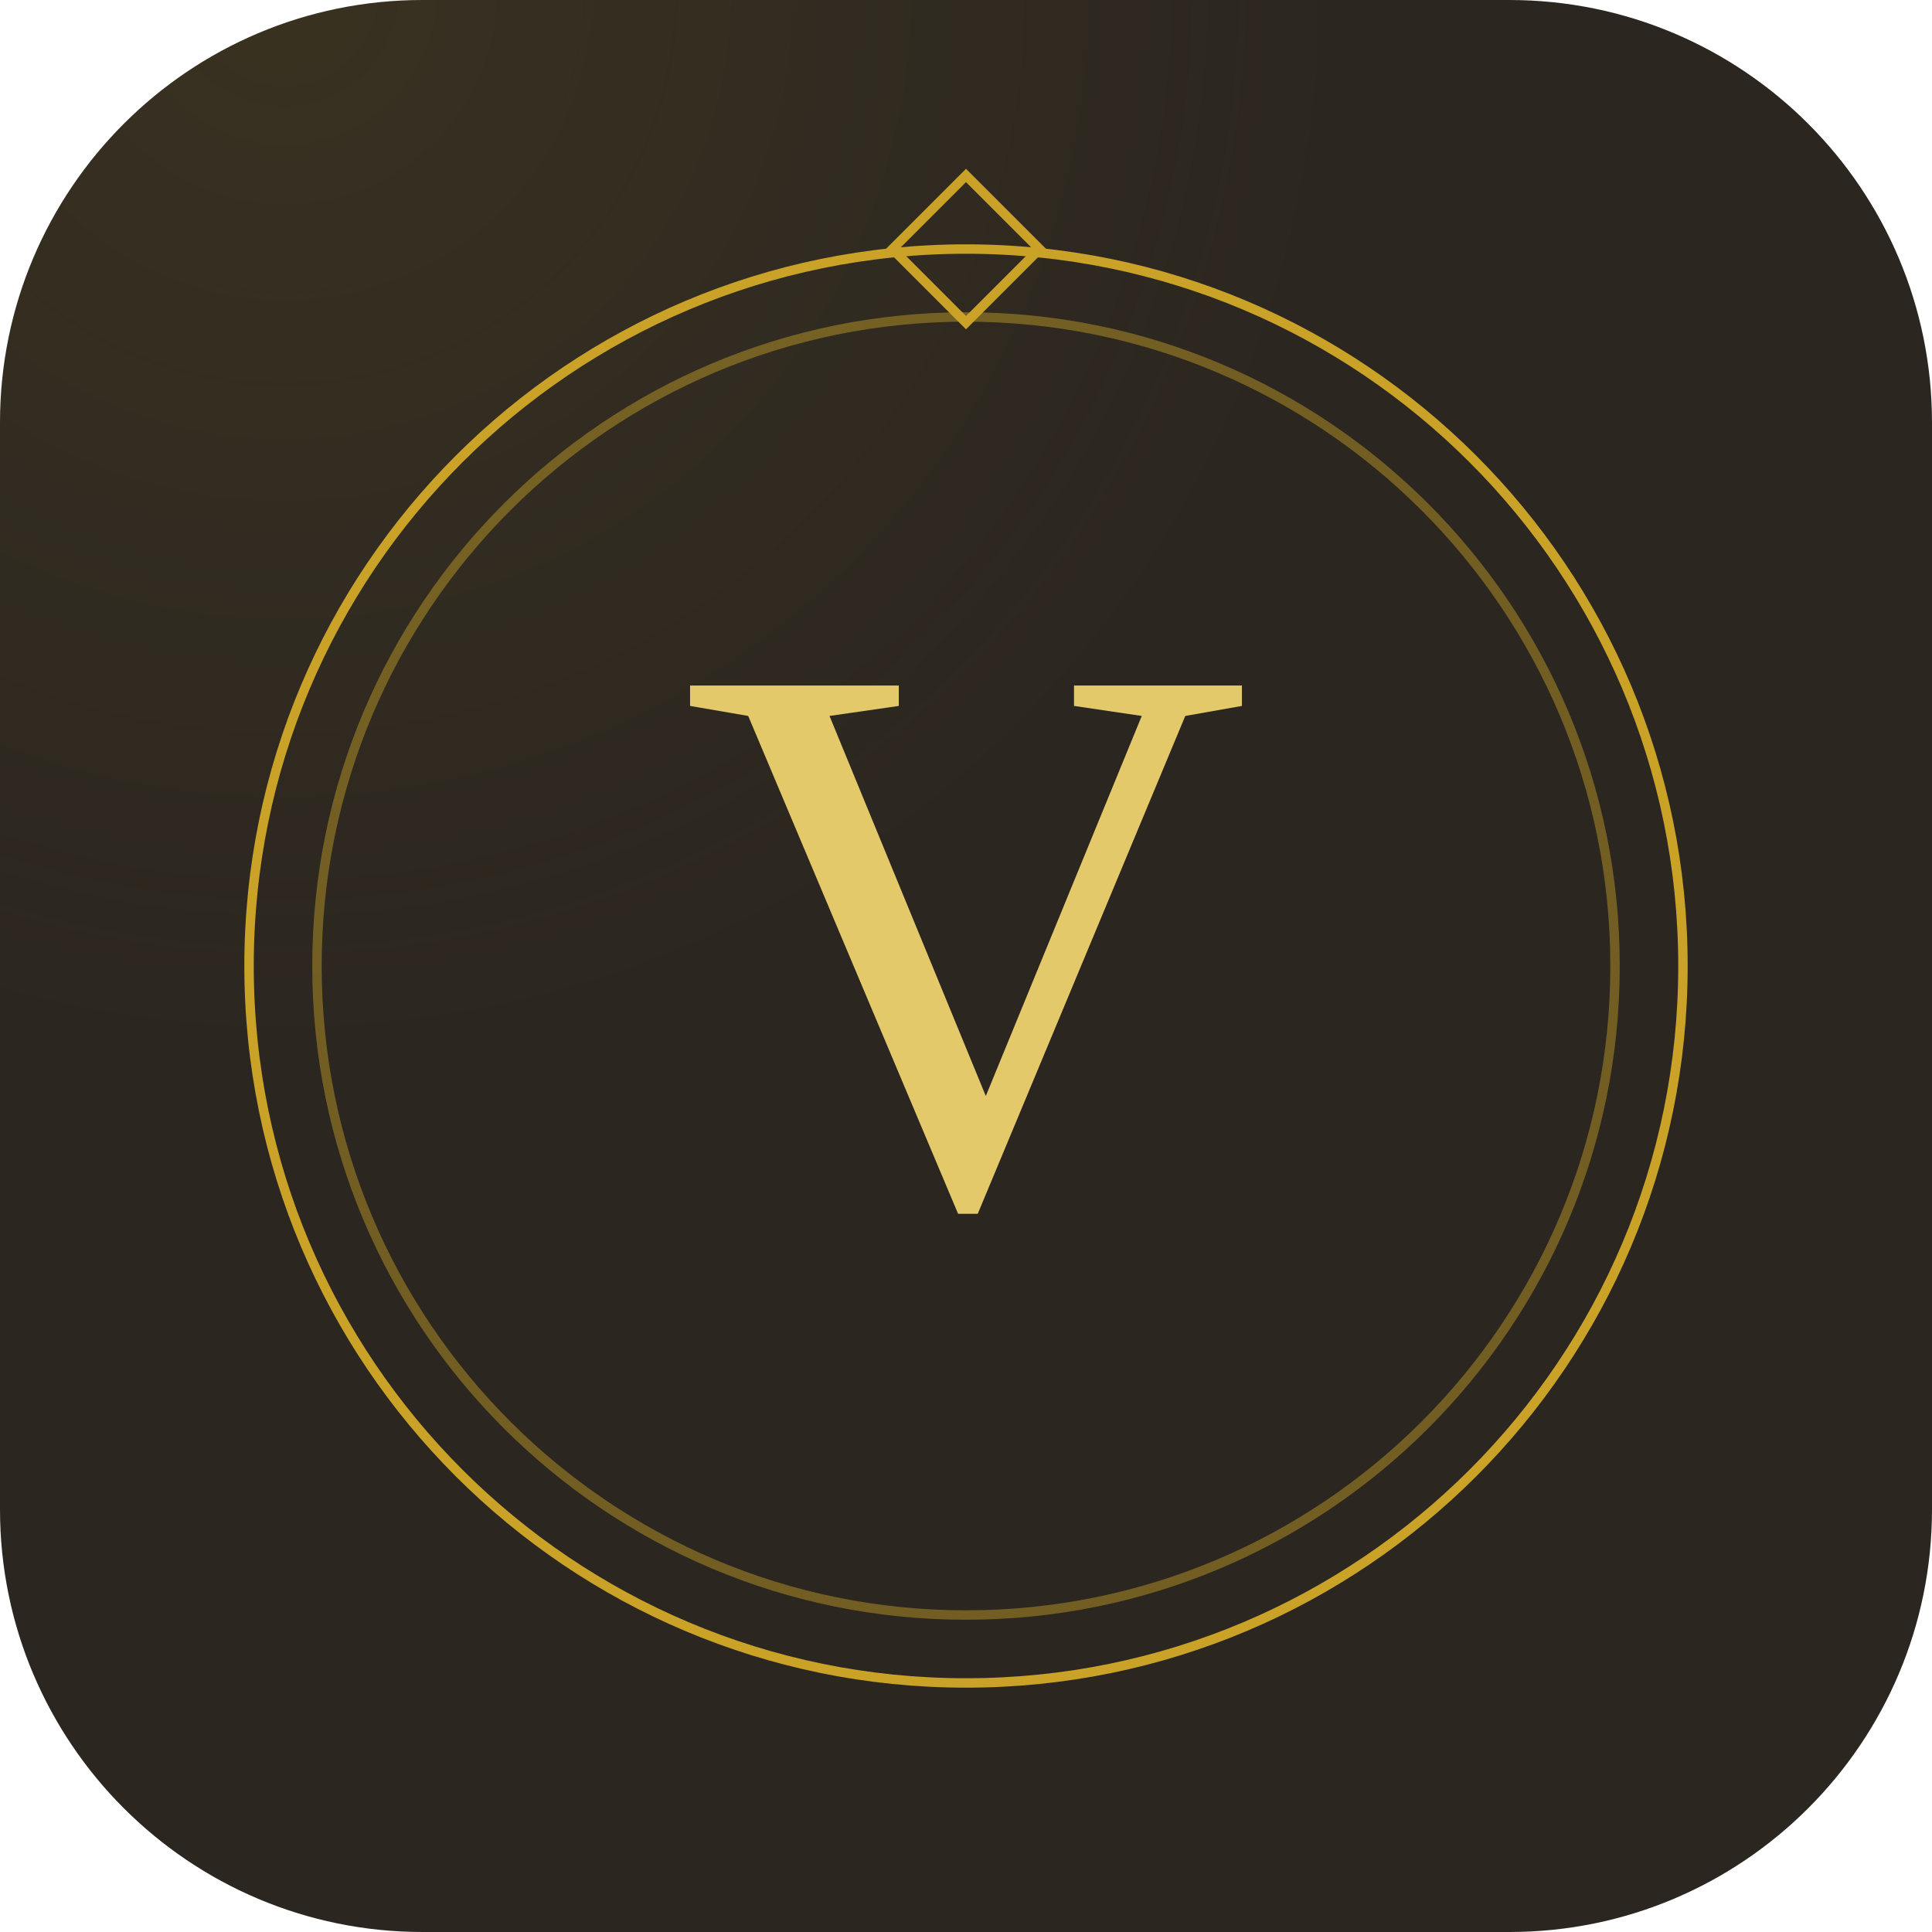
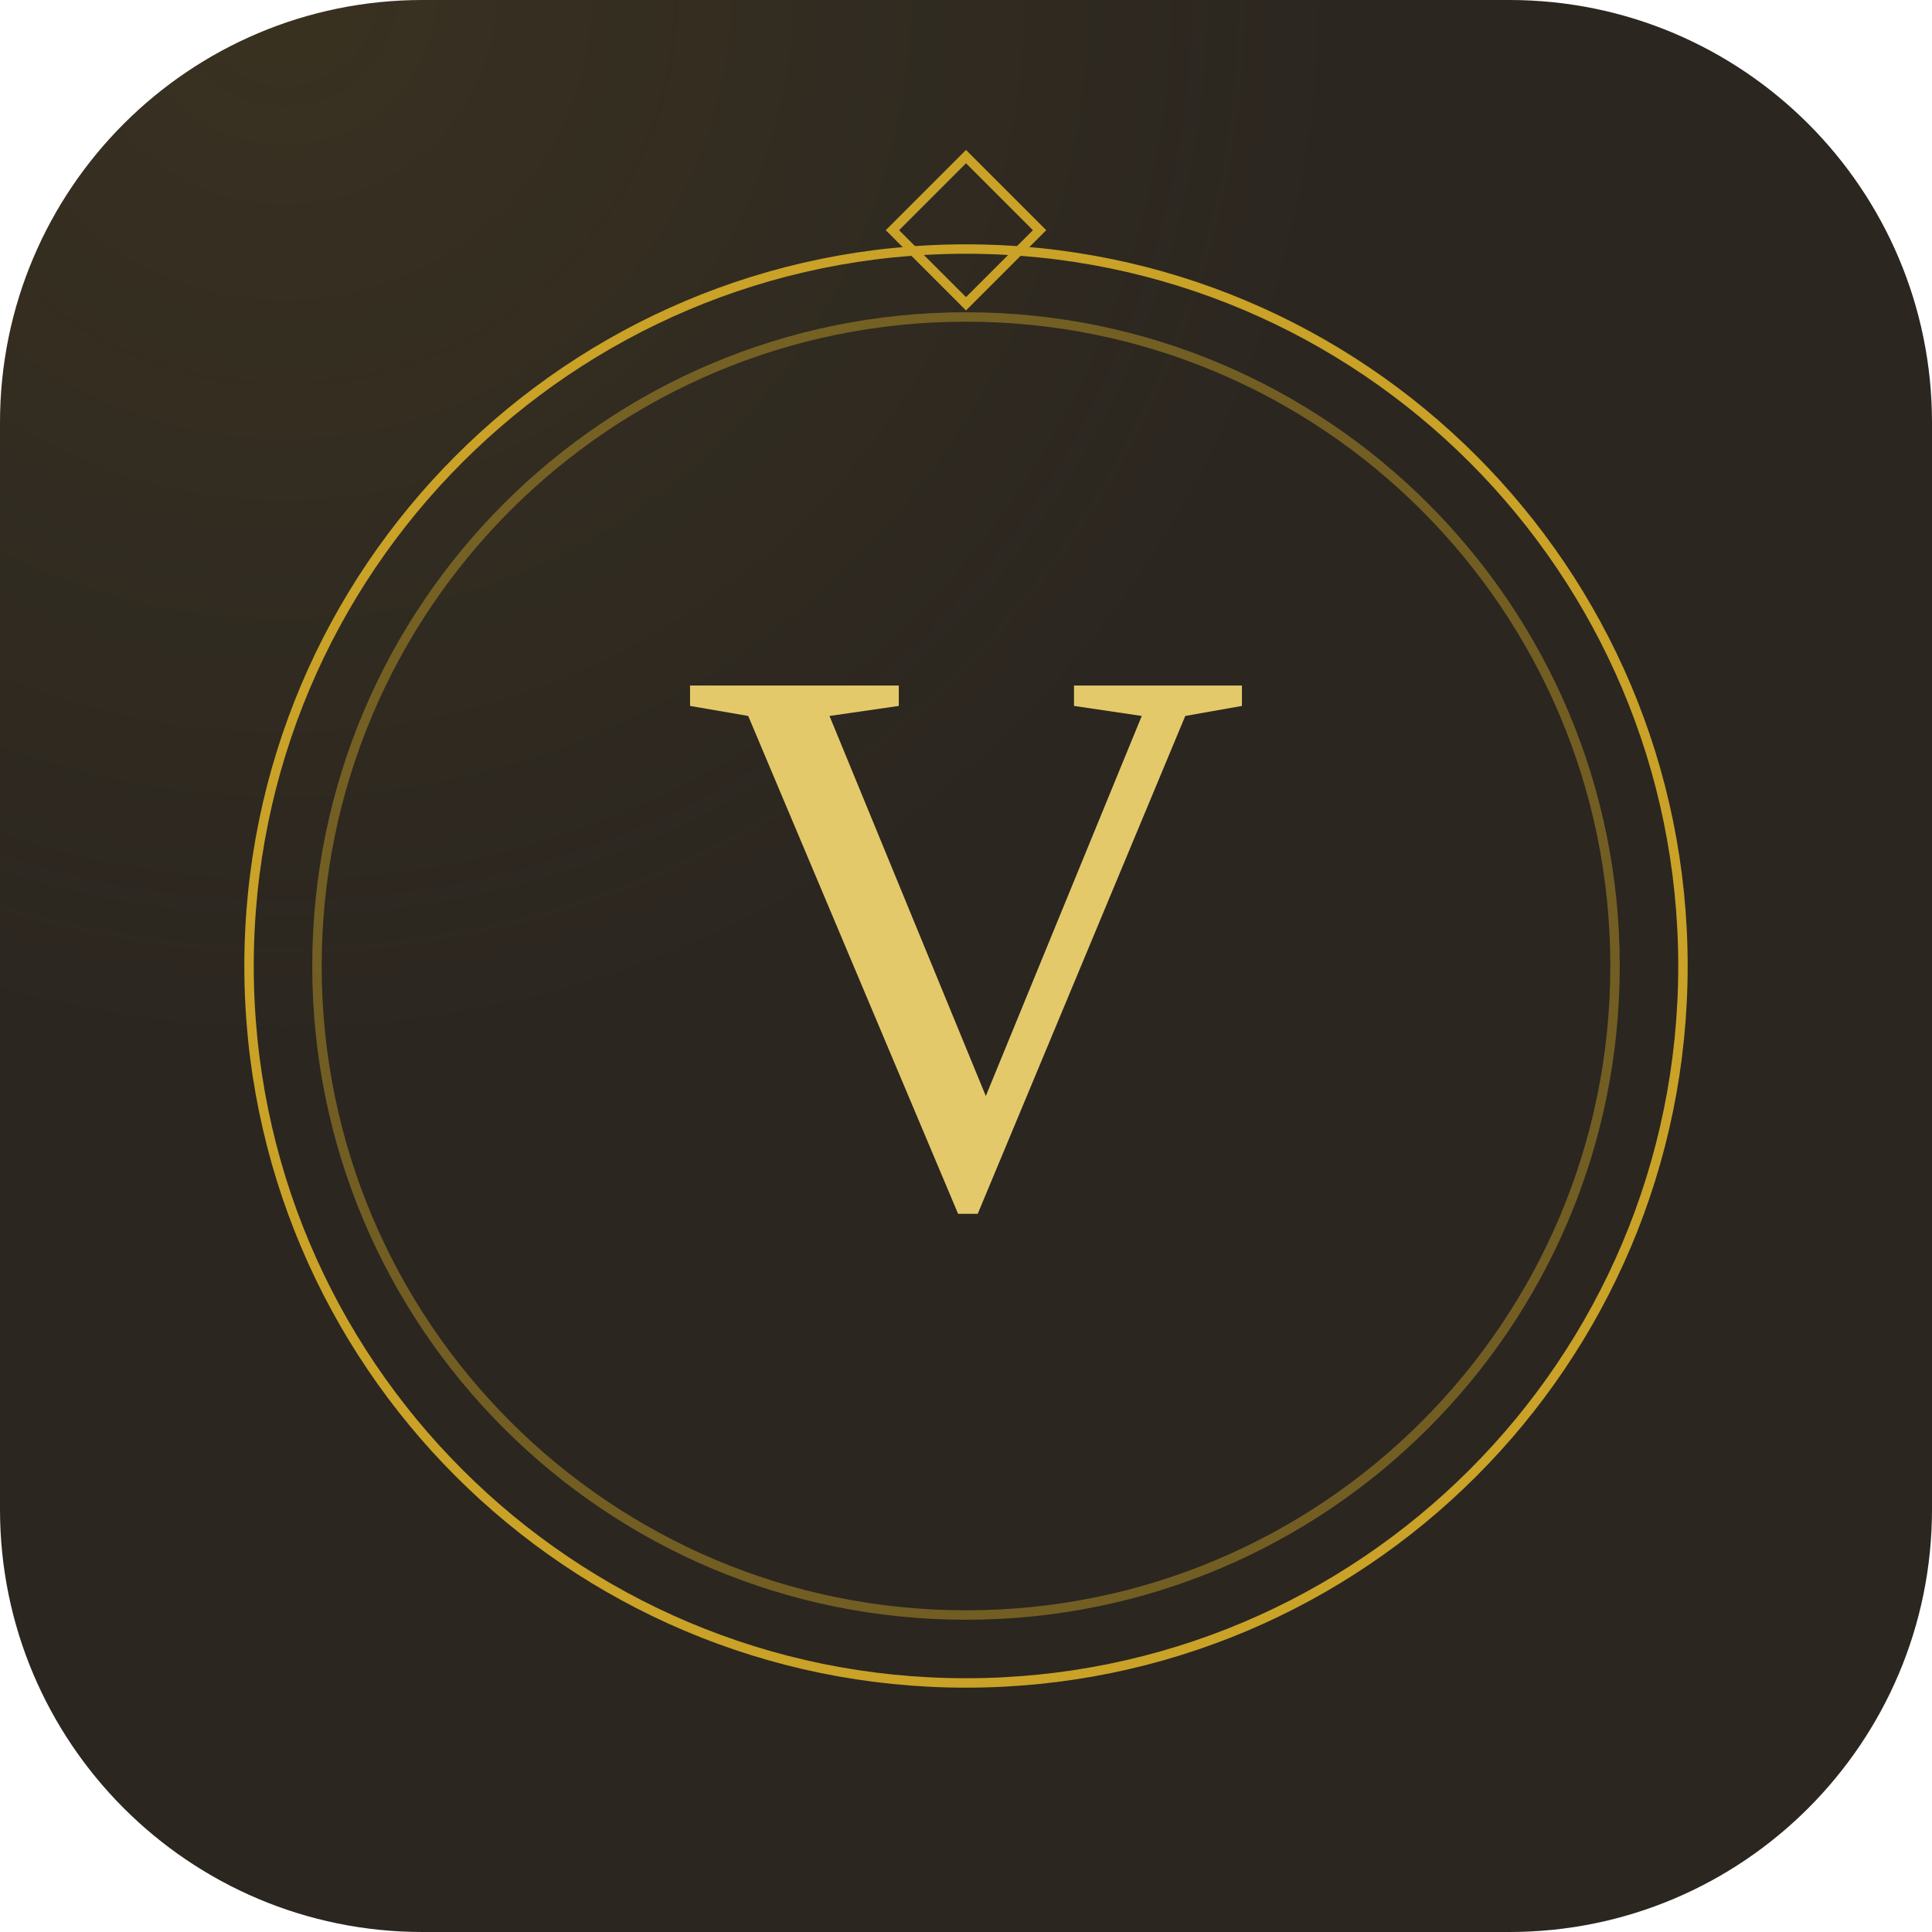
<svg xmlns="http://www.w3.org/2000/svg" viewBox="0 0 512 512" role="img" aria-label="VEYA">
  <defs>
    <radialGradient id="sidebarGlow" cx="15%" cy="0%" r="55%">
      <stop offset="0%" stop-color="#C9A227" stop-opacity="0.09" />
      <stop offset="100%" stop-color="#C9A227" stop-opacity="0" />
    </radialGradient>
  </defs>
  <rect width="512" height="512" rx="112" fill="#2B2620" />
  <rect width="512" height="512" rx="112" fill="url(#sidebarGlow)" />
  <circle cx="256" cy="256" r="190" fill="none" stroke="#C9A227" stroke-width="2.5" />
  <circle cx="256" cy="256" r="172" fill="none" stroke="#C9A227" stroke-width="2.5" stroke-opacity="0.45" />
-   <path d="M256 46.5 L275.5 66 L256 85.5 L236.5 66 Z" fill="none" stroke="#C9A227" stroke-width="2.5" />
+   <path d="M256 41.5 L275.5 61 L256 80.5 L236.5 61 Z" fill="none" stroke="#C9A227" stroke-width="2.5" />
  <text x="256" y="256" dy="-8" text-anchor="middle" dominant-baseline="central" font-family="'Cormorant Garamond', Georgia, 'Times New Roman', serif" font-size="209" font-weight="500" fill="#E4C96B">V</text>
</svg>
